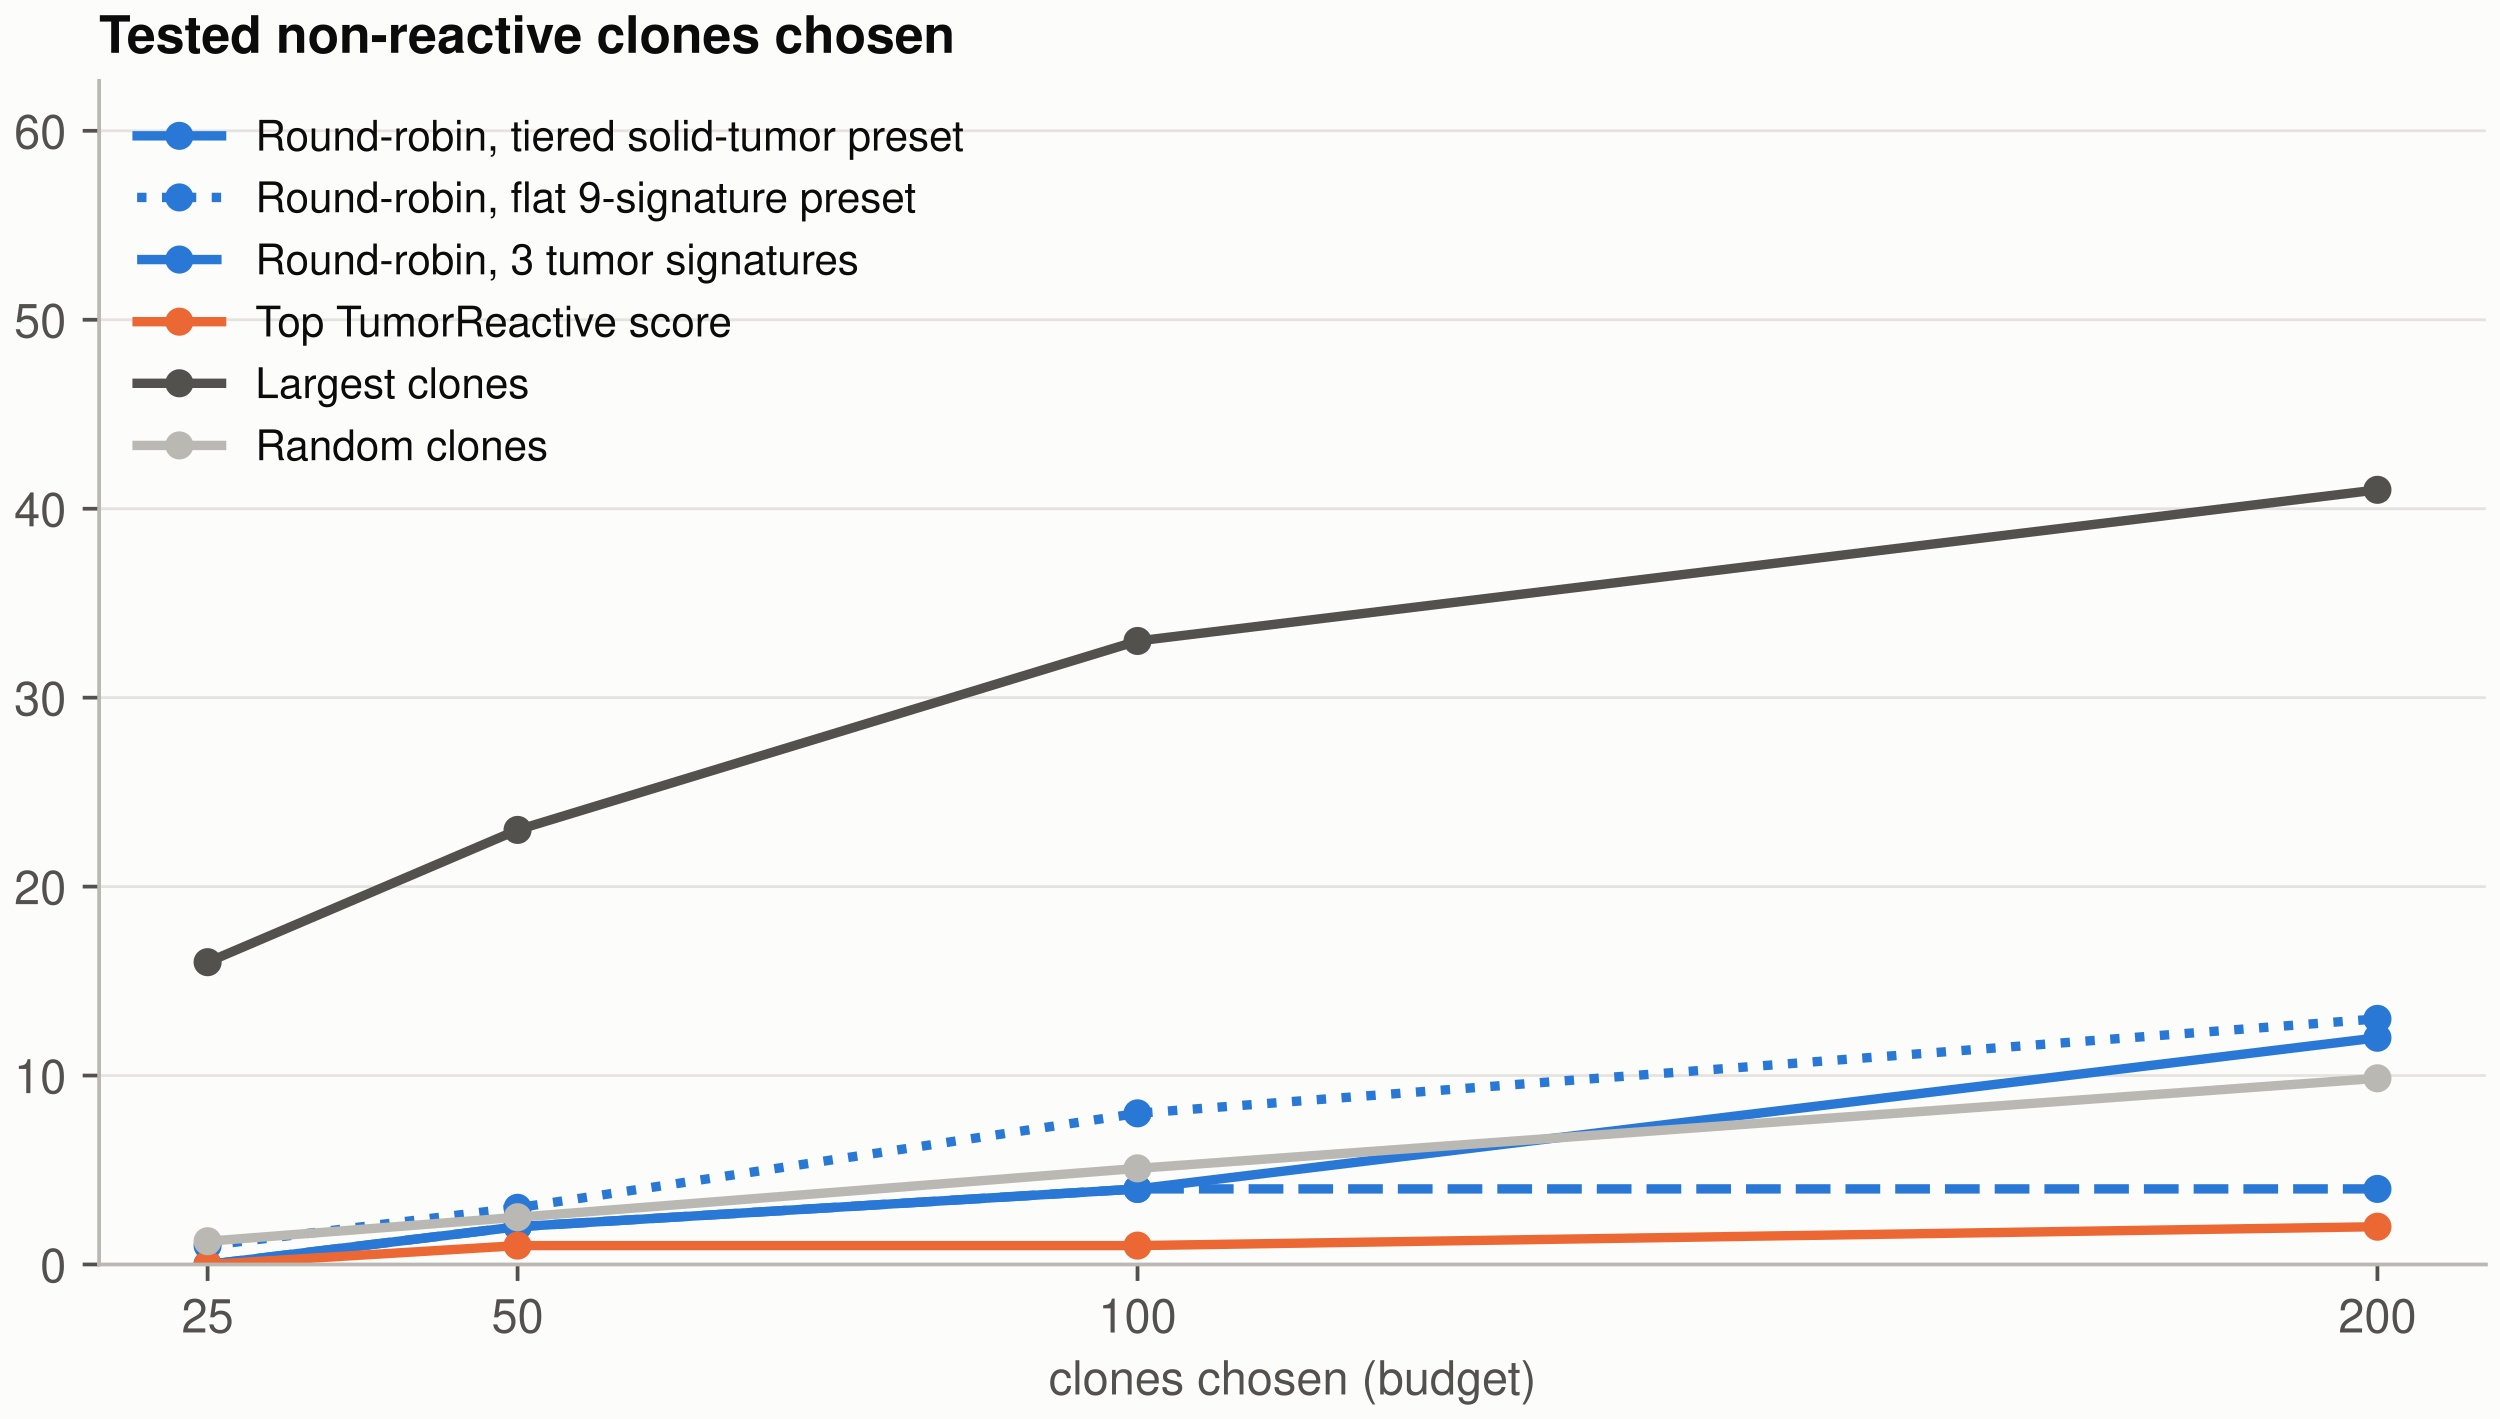
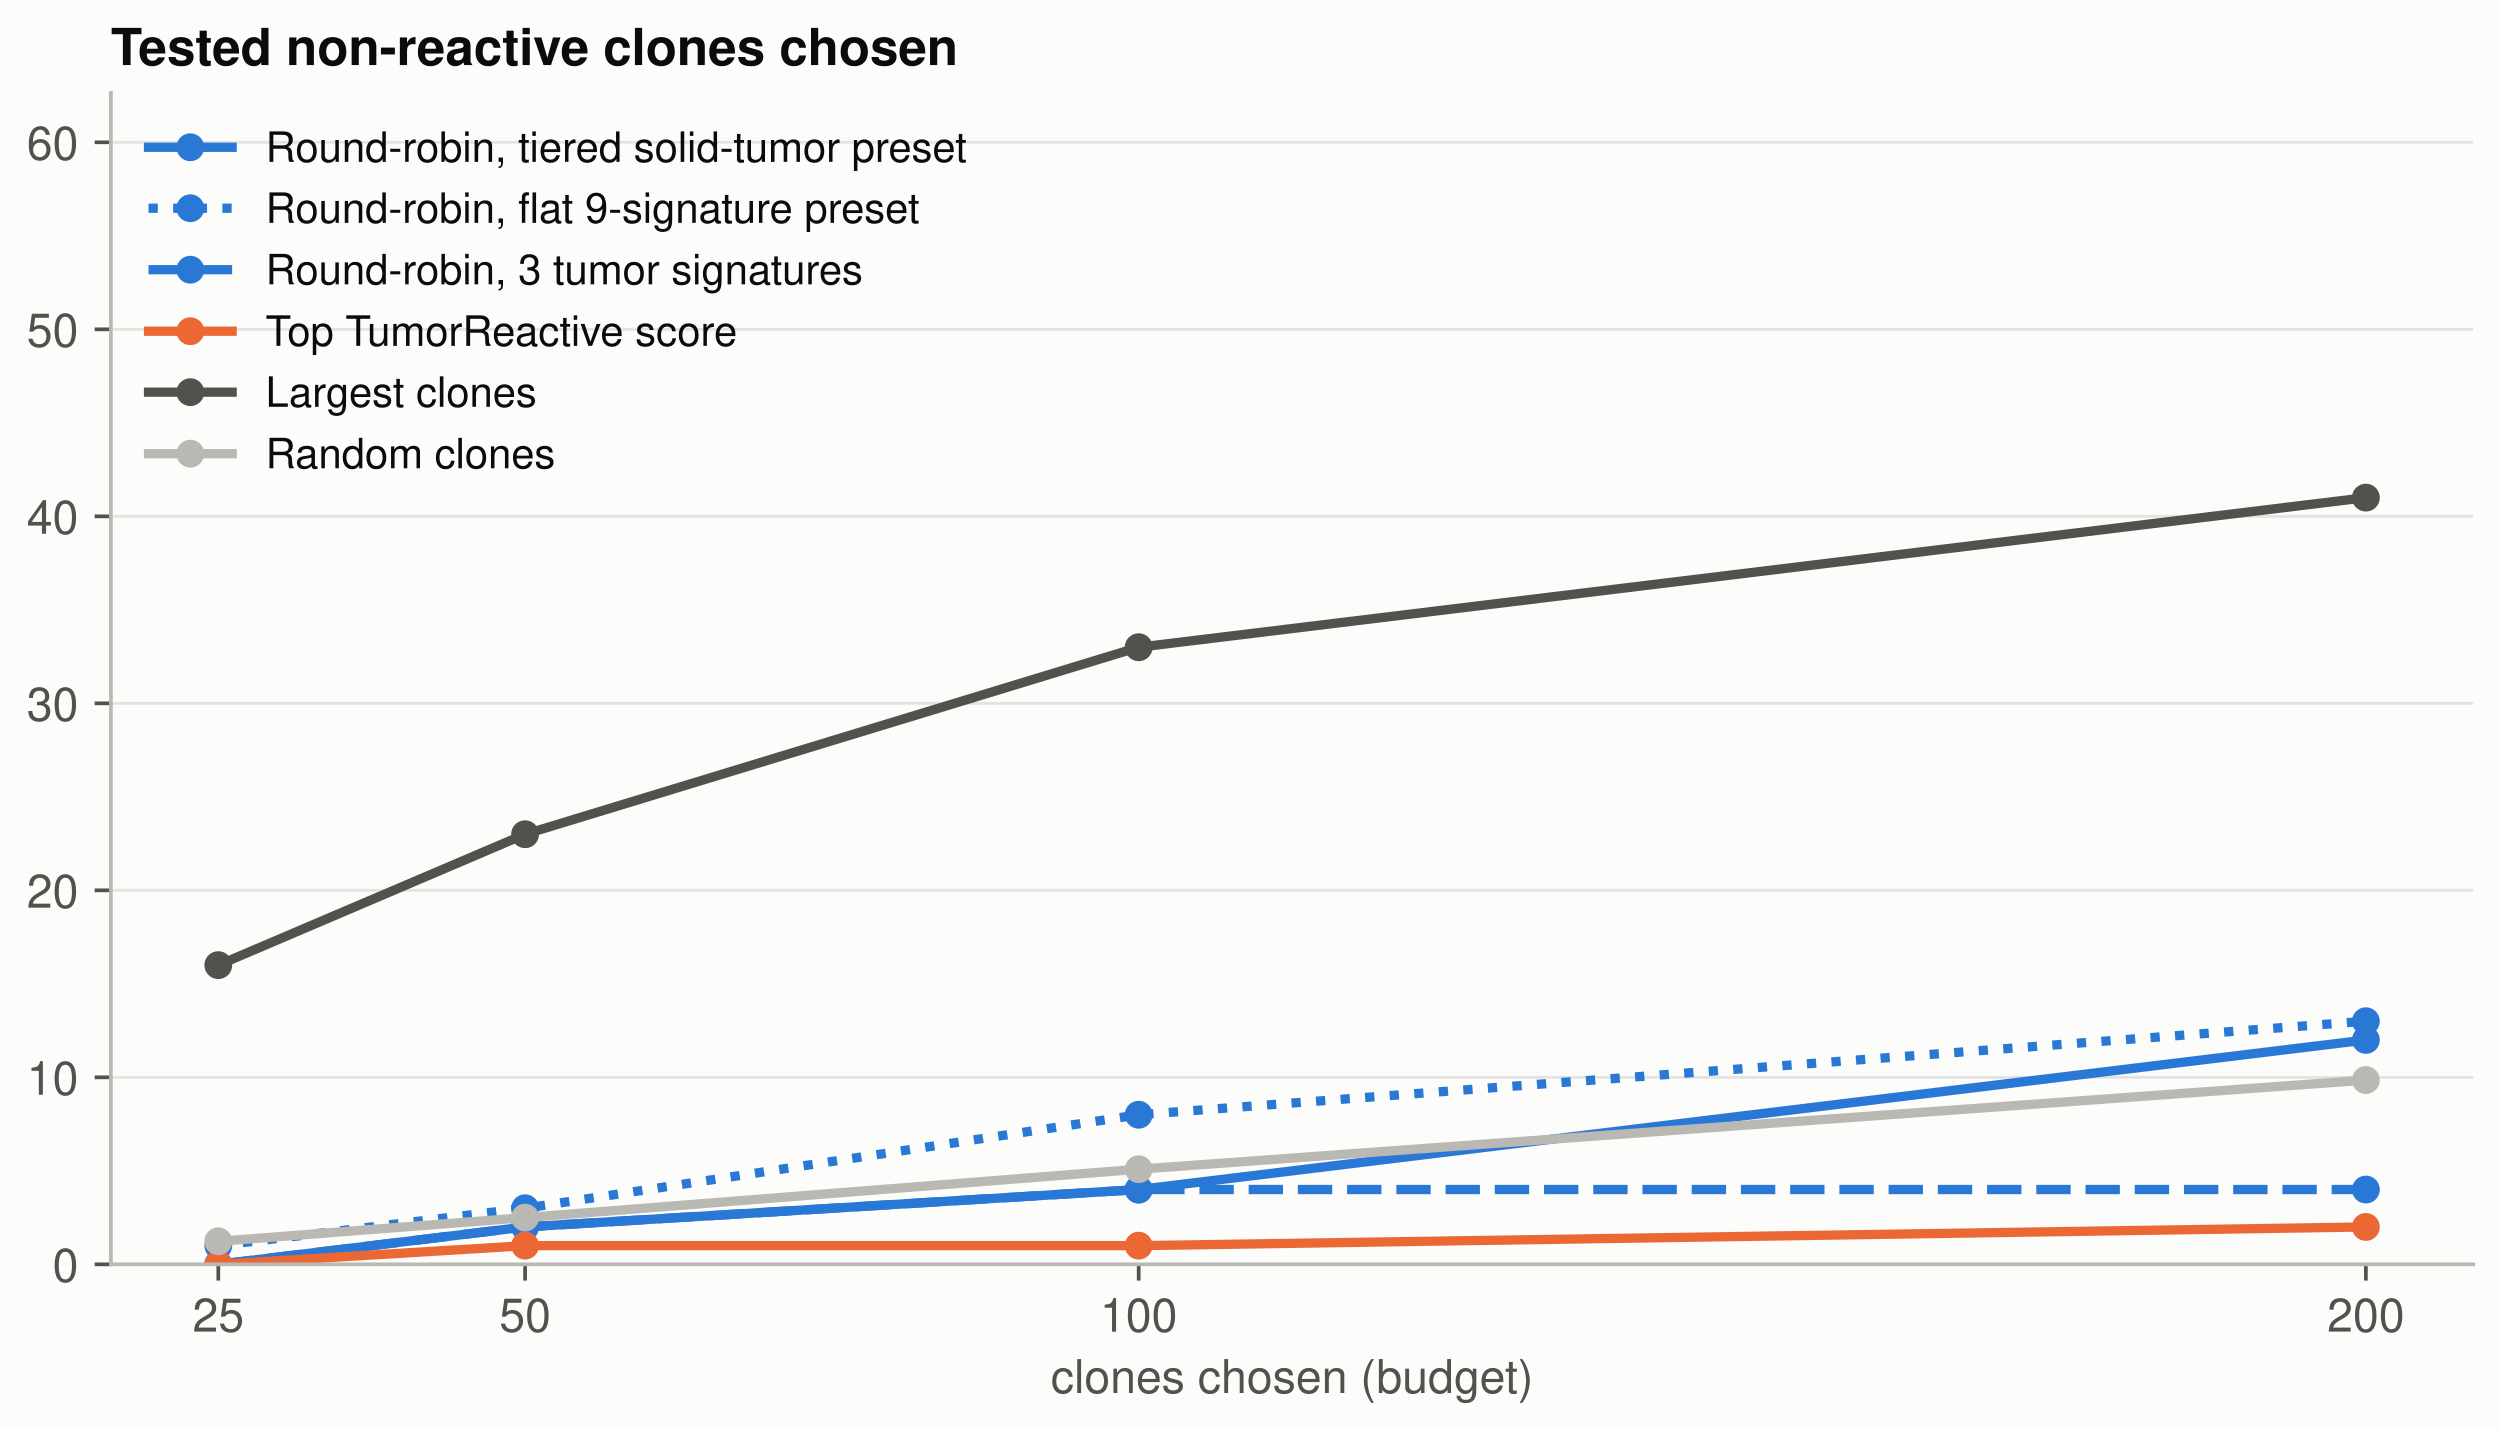
- <svg xmlns="http://www.w3.org/2000/svg" xmlns:xlink="http://www.w3.org/1999/xlink" width="532.8pt" height="302.4pt" viewBox="0 0 532.8 302.4" version="1.1">
+ <svg xmlns="http://www.w3.org/2000/svg" xmlns:xlink="http://www.w3.org/1999/xlink" width="538.32pt" height="307.92pt" viewBox="0 0 538.32 307.92" version="1.1">
  <defs>
    <style type="text/css">*{stroke-linejoin: round; stroke-linecap: butt}</style>
  </defs>
  <g id="figure_1">
    <g id="patch_1">
-       <path d="M 0 302.4  L 532.8 302.4  L 532.8 0  L 0 0  z " style="fill: #fcfcfb" />
+       <path d="M 0 307.92  L 538.32 307.92  L 538.32 0  L 0 0  z " style="fill: #fcfcfb" />
    </g>
    <g id="axes_1">
      <g id="patch_2">
-         <path d="M 21.122 269.488  L 529.8 269.488  L 529.8 17.25  L 21.122 17.25  z " style="fill: #fcfcfb" />
+         <path d="M 23.882 272.248  L 532.56 272.248  L 532.56 20.01  L 23.882 20.01  z " style="fill: #fcfcfb" />
      </g>
      <g id="matplotlib.axis_1">
        <g id="xtick_1">
          <g id="line2d_1">
            <defs>
              <path id="mc6937c2ae9" d="M 0 0  L 0 3.5  " style="stroke: #52514e; stroke-width: 0.8" />
            </defs>
            <g>
-               <use xlink:href="#mc6937c2ae9" x="44.244" y="269.488" style="fill: #52514e; stroke: #52514e; stroke-width: 0.8" />
+               <use xlink:href="#mc6937c2ae9" x="47.004" y="272.248" style="fill: #52514e; stroke: #52514e; stroke-width: 0.8" />
            </g>
          </g>
          <g id="text_1">
-             <text style="font-size: 10px; font-family: 'Helvetica', 'Arial', 'DejaVu Sans'; text-anchor: middle; fill: #52514e" x="44.244" y="283.988" transform="rotate(-0 44.24383 283.988)">25</text>
+             <text style="font-size: 10px; font-family: 'Helvetica', 'Arial', 'DejaVu Sans'; text-anchor: middle; fill: #52514e" x="47.004" y="286.748" transform="rotate(-0 47.00359 286.7478)">25</text>
          </g>
        </g>
        <g id="xtick_2">
          <g id="line2d_2">
            <g>
-               <use xlink:href="#mc6937c2ae9" x="110.306" y="269.488" style="fill: #52514e; stroke: #52514e; stroke-width: 0.8" />
+               <use xlink:href="#mc6937c2ae9" x="113.066" y="272.248" style="fill: #52514e; stroke: #52514e; stroke-width: 0.8" />
            </g>
          </g>
          <g id="text_2">
-             <text style="font-size: 10px; font-family: 'Helvetica', 'Arial', 'DejaVu Sans'; text-anchor: middle; fill: #52514e" x="110.306" y="283.988" transform="rotate(-0 110.3059 283.988)">50</text>
+             <text style="font-size: 10px; font-family: 'Helvetica', 'Arial', 'DejaVu Sans'; text-anchor: middle; fill: #52514e" x="113.066" y="286.748" transform="rotate(-0 113.0656 286.7478)">50</text>
          </g>
        </g>
        <g id="xtick_3">
          <g id="line2d_3">
            <g>
-               <use xlink:href="#mc6937c2ae9" x="242.43" y="269.488" style="fill: #52514e; stroke: #52514e; stroke-width: 0.8" />
+               <use xlink:href="#mc6937c2ae9" x="245.19" y="272.248" style="fill: #52514e; stroke: #52514e; stroke-width: 0.8" />
            </g>
          </g>
          <g id="text_3">
-             <text style="font-size: 10px; font-family: 'Helvetica', 'Arial', 'DejaVu Sans'; text-anchor: middle; fill: #52514e" x="242.43" y="283.988" transform="rotate(-0 242.4299 283.988)">100</text>
+             <text style="font-size: 10px; font-family: 'Helvetica', 'Arial', 'DejaVu Sans'; text-anchor: middle; fill: #52514e" x="245.19" y="286.748" transform="rotate(-0 245.1897 286.7478)">100</text>
          </g>
        </g>
        <g id="xtick_4">
          <g id="line2d_4">
            <g>
-               <use xlink:href="#mc6937c2ae9" x="506.678" y="269.488" style="fill: #52514e; stroke: #52514e; stroke-width: 0.8" />
+               <use xlink:href="#mc6937c2ae9" x="509.438" y="272.248" style="fill: #52514e; stroke: #52514e; stroke-width: 0.8" />
            </g>
          </g>
          <g id="text_4">
-             <text style="font-size: 10px; font-family: 'Helvetica', 'Arial', 'DejaVu Sans'; text-anchor: middle; fill: #52514e" x="506.678" y="283.988" transform="rotate(-0 506.678 283.988)">200</text>
+             <text style="font-size: 10px; font-family: 'Helvetica', 'Arial', 'DejaVu Sans'; text-anchor: middle; fill: #52514e" x="509.438" y="286.748" transform="rotate(-0 509.4378 286.7478)">200</text>
          </g>
        </g>
        <g id="text_5">
-           <text style="font-size: 10px; font-family: 'Helvetica', 'Arial', 'DejaVu Sans'; text-anchor: middle; fill: #52514e" x="275.461" y="297.187" transform="rotate(-0 275.4609 297.1873)">clones chosen (budget)</text>
+           <text style="font-size: 10px; font-family: 'Helvetica', 'Arial', 'DejaVu Sans'; text-anchor: middle; fill: #52514e" x="278.221" y="299.947" transform="rotate(-0 278.2207 299.947)">clones chosen (budget)</text>
        </g>
      </g>
      <g id="matplotlib.axis_2">
        <g id="ytick_1">
          <g id="line2d_5">
-             <path d="M 21.122 269.488  L 529.8 269.488  " clip-path="url(#pacbe27f881)" style="fill: none; stroke: #e4e3df; stroke-width: 0.6; stroke-linecap: square" />
+             <path d="M 23.882 272.248  L 532.56 272.248  " clip-path="url(#pbe827cd597)" style="fill: none; stroke: #e4e3df; stroke-width: 0.6; stroke-linecap: square" />
          </g>
          <g id="line2d_6">
            <defs>
              <path id="mceed921732" d="M 0 0  L -3.5 0  " style="stroke: #52514e; stroke-width: 0.8" />
            </defs>
            <g>
-               <use xlink:href="#mceed921732" x="21.122" y="269.488" style="fill: #52514e; stroke: #52514e; stroke-width: 0.8" />
+               <use xlink:href="#mceed921732" x="23.882" y="272.248" style="fill: #52514e; stroke: #52514e; stroke-width: 0.8" />
            </g>
          </g>
          <g id="text_6">
-             <text style="font-size: 10px; font-family: 'Helvetica', 'Arial', 'DejaVu Sans'; text-anchor: end; fill: #52514e" x="14.122" y="273.238" transform="rotate(-0 14.12212 273.238)">0</text>
+             <text style="font-size: 10px; font-family: 'Helvetica', 'Arial', 'DejaVu Sans'; text-anchor: end; fill: #52514e" x="16.882" y="275.998" transform="rotate(-0 16.88188 275.9978)">0</text>
          </g>
        </g>
        <g id="ytick_2">
          <g id="line2d_7">
-             <path d="M 21.122 229.22  L 529.8 229.22  " clip-path="url(#pacbe27f881)" style="fill: none; stroke: #e4e3df; stroke-width: 0.6; stroke-linecap: square" />
+             <path d="M 23.882 231.98  L 532.56 231.98  " clip-path="url(#pbe827cd597)" style="fill: none; stroke: #e4e3df; stroke-width: 0.6; stroke-linecap: square" />
          </g>
          <g id="line2d_8">
            <g>
-               <use xlink:href="#mceed921732" x="21.122" y="229.22" style="fill: #52514e; stroke: #52514e; stroke-width: 0.8" />
+               <use xlink:href="#mceed921732" x="23.882" y="231.98" style="fill: #52514e; stroke: #52514e; stroke-width: 0.8" />
            </g>
          </g>
          <g id="text_7">
-             <text style="font-size: 10px; font-family: 'Helvetica', 'Arial', 'DejaVu Sans'; text-anchor: end; fill: #52514e" x="14.122" y="232.97" transform="rotate(-0 14.12212 232.9702)">10</text>
+             <text style="font-size: 10px; font-family: 'Helvetica', 'Arial', 'DejaVu Sans'; text-anchor: end; fill: #52514e" x="16.882" y="235.73" transform="rotate(-0 16.88188 235.73)">10</text>
          </g>
        </g>
        <g id="ytick_3">
          <g id="line2d_9">
-             <path d="M 21.122 188.952  L 529.8 188.952  " clip-path="url(#pacbe27f881)" style="fill: none; stroke: #e4e3df; stroke-width: 0.6; stroke-linecap: square" />
+             <path d="M 23.882 191.712  L 532.56 191.712  " clip-path="url(#pbe827cd597)" style="fill: none; stroke: #e4e3df; stroke-width: 0.6; stroke-linecap: square" />
          </g>
          <g id="line2d_10">
            <g>
-               <use xlink:href="#mceed921732" x="21.122" y="188.952" style="fill: #52514e; stroke: #52514e; stroke-width: 0.8" />
+               <use xlink:href="#mceed921732" x="23.882" y="191.712" style="fill: #52514e; stroke: #52514e; stroke-width: 0.8" />
            </g>
          </g>
          <g id="text_8">
-             <text style="font-size: 10px; font-family: 'Helvetica', 'Arial', 'DejaVu Sans'; text-anchor: end; fill: #52514e" x="14.122" y="192.702" transform="rotate(-0 14.12212 192.7023)">20</text>
+             <text style="font-size: 10px; font-family: 'Helvetica', 'Arial', 'DejaVu Sans'; text-anchor: end; fill: #52514e" x="16.882" y="195.462" transform="rotate(-0 16.88188 195.4621)">20</text>
          </g>
        </g>
        <g id="ytick_4">
          <g id="line2d_11">
-             <path d="M 21.122 148.684  L 529.8 148.684  " clip-path="url(#pacbe27f881)" style="fill: none; stroke: #e4e3df; stroke-width: 0.6; stroke-linecap: square" />
+             <path d="M 23.882 151.444  L 532.56 151.444  " clip-path="url(#pbe827cd597)" style="fill: none; stroke: #e4e3df; stroke-width: 0.6; stroke-linecap: square" />
          </g>
          <g id="line2d_12">
            <g>
-               <use xlink:href="#mceed921732" x="21.122" y="148.684" style="fill: #52514e; stroke: #52514e; stroke-width: 0.8" />
+               <use xlink:href="#mceed921732" x="23.882" y="151.444" style="fill: #52514e; stroke: #52514e; stroke-width: 0.8" />
            </g>
          </g>
          <g id="text_9">
-             <text style="font-size: 10px; font-family: 'Helvetica', 'Arial', 'DejaVu Sans'; text-anchor: end; fill: #52514e" x="14.122" y="152.434" transform="rotate(-0 14.12212 152.4345)">30</text>
+             <text style="font-size: 10px; font-family: 'Helvetica', 'Arial', 'DejaVu Sans'; text-anchor: end; fill: #52514e" x="16.882" y="155.194" transform="rotate(-0 16.88188 155.1943)">30</text>
          </g>
        </g>
        <g id="ytick_5">
          <g id="line2d_13">
-             <path d="M 21.122 108.417  L 529.8 108.417  " clip-path="url(#pacbe27f881)" style="fill: none; stroke: #e4e3df; stroke-width: 0.6; stroke-linecap: square" />
+             <path d="M 23.882 111.176  L 532.56 111.176  " clip-path="url(#pbe827cd597)" style="fill: none; stroke: #e4e3df; stroke-width: 0.6; stroke-linecap: square" />
          </g>
          <g id="line2d_14">
            <g>
-               <use xlink:href="#mceed921732" x="21.122" y="108.417" style="fill: #52514e; stroke: #52514e; stroke-width: 0.8" />
+               <use xlink:href="#mceed921732" x="23.882" y="111.176" style="fill: #52514e; stroke: #52514e; stroke-width: 0.8" />
            </g>
          </g>
          <g id="text_10">
-             <text style="font-size: 10px; font-family: 'Helvetica', 'Arial', 'DejaVu Sans'; text-anchor: end; fill: #52514e" x="14.122" y="112.167" transform="rotate(-0 14.12212 112.1666)">40</text>
+             <text style="font-size: 10px; font-family: 'Helvetica', 'Arial', 'DejaVu Sans'; text-anchor: end; fill: #52514e" x="16.882" y="114.926" transform="rotate(-0 16.88188 114.9264)">40</text>
          </g>
        </g>
        <g id="ytick_6">
          <g id="line2d_15">
-             <path d="M 21.122 68.149  L 529.8 68.149  " clip-path="url(#pacbe27f881)" style="fill: none; stroke: #e4e3df; stroke-width: 0.6; stroke-linecap: square" />
+             <path d="M 23.882 70.909  L 532.56 70.909  " clip-path="url(#pbe827cd597)" style="fill: none; stroke: #e4e3df; stroke-width: 0.6; stroke-linecap: square" />
          </g>
          <g id="line2d_16">
            <g>
-               <use xlink:href="#mceed921732" x="21.122" y="68.149" style="fill: #52514e; stroke: #52514e; stroke-width: 0.8" />
+               <use xlink:href="#mceed921732" x="23.882" y="70.909" style="fill: #52514e; stroke: #52514e; stroke-width: 0.8" />
            </g>
          </g>
          <g id="text_11">
-             <text style="font-size: 10px; font-family: 'Helvetica', 'Arial', 'DejaVu Sans'; text-anchor: end; fill: #52514e" x="14.122" y="71.899" transform="rotate(-0 14.12212 71.8988)">50</text>
+             <text style="font-size: 10px; font-family: 'Helvetica', 'Arial', 'DejaVu Sans'; text-anchor: end; fill: #52514e" x="16.882" y="74.659" transform="rotate(-0 16.88188 74.65856)">50</text>
          </g>
        </g>
        <g id="ytick_7">
          <g id="line2d_17">
-             <path d="M 21.122 27.881  L 529.8 27.881  " clip-path="url(#pacbe27f881)" style="fill: none; stroke: #e4e3df; stroke-width: 0.6; stroke-linecap: square" />
+             <path d="M 23.882 30.641  L 532.56 30.641  " clip-path="url(#pbe827cd597)" style="fill: none; stroke: #e4e3df; stroke-width: 0.6; stroke-linecap: square" />
          </g>
          <g id="line2d_18">
            <g>
-               <use xlink:href="#mceed921732" x="21.122" y="27.881" style="fill: #52514e; stroke: #52514e; stroke-width: 0.8" />
+               <use xlink:href="#mceed921732" x="23.882" y="30.641" style="fill: #52514e; stroke: #52514e; stroke-width: 0.8" />
            </g>
          </g>
          <g id="text_12">
-             <text style="font-size: 10px; font-family: 'Helvetica', 'Arial', 'DejaVu Sans'; text-anchor: end; fill: #52514e" x="14.122" y="31.631" transform="rotate(-0 14.12212 31.63095)">60</text>
+             <text style="font-size: 10px; font-family: 'Helvetica', 'Arial', 'DejaVu Sans'; text-anchor: end; fill: #52514e" x="16.882" y="34.391" transform="rotate(-0 16.88188 34.39071)">60</text>
          </g>
        </g>
      </g>
      <g id="line2d_19">
-         <path d="M 44.244 269.488  L 110.306 261.434  L 242.43 253.381  L 506.678 221.167  " clip-path="url(#pacbe27f881)" style="fill: none; stroke: #2a78d6; stroke-width: 2; stroke-linecap: square" />
+         <path d="M 47.004 272.248  L 113.066 264.194  L 245.19 256.141  L 509.438 223.926  " clip-path="url(#pbe827cd597)" style="fill: none; stroke: #2a78d6; stroke-width: 2; stroke-linecap: square" />
        <defs>
          <path id="me64a40cbbe" d="M 0 2.5  C 0.663 2.5 1.299 2.237 1.768 1.768  C 2.237 1.299 2.5 0.663 2.5 0  C 2.5 -0.663 2.237 -1.299 1.768 -1.768  C 1.299 -2.237 0.663 -2.5 0 -2.5  C -0.663 -2.5 -1.299 -2.237 -1.768 -1.768  C -2.237 -1.299 -2.5 -0.663 -2.5 0  C -2.5 0.663 -2.237 1.299 -1.768 1.768  C -1.299 2.237 -0.663 2.5 0 2.5  z " style="stroke: #2a78d6" />
        </defs>
-         <g clip-path="url(#pacbe27f881)">
-           <use xlink:href="#me64a40cbbe" x="44.244" y="269.488" style="fill: #2a78d6; stroke: #2a78d6" />
-           <use xlink:href="#me64a40cbbe" x="110.306" y="261.434" style="fill: #2a78d6; stroke: #2a78d6" />
-           <use xlink:href="#me64a40cbbe" x="242.43" y="253.381" style="fill: #2a78d6; stroke: #2a78d6" />
-           <use xlink:href="#me64a40cbbe" x="506.678" y="221.167" style="fill: #2a78d6; stroke: #2a78d6" />
+         <g clip-path="url(#pbe827cd597)">
+           <use xlink:href="#me64a40cbbe" x="47.004" y="272.248" style="fill: #2a78d6; stroke: #2a78d6" />
+           <use xlink:href="#me64a40cbbe" x="113.066" y="264.194" style="fill: #2a78d6; stroke: #2a78d6" />
+           <use xlink:href="#me64a40cbbe" x="245.19" y="256.141" style="fill: #2a78d6; stroke: #2a78d6" />
+           <use xlink:href="#me64a40cbbe" x="509.438" y="223.926" style="fill: #2a78d6; stroke: #2a78d6" />
        </g>
      </g>
      <g id="line2d_20">
-         <path d="M 44.244 265.461  L 110.306 257.408  L 242.43 237.274  L 506.678 217.14  " clip-path="url(#pacbe27f881)" style="fill: none; stroke-dasharray: 2,3.3; stroke-dashoffset: 0; stroke: #2a78d6; stroke-width: 2" />
-         <g clip-path="url(#pacbe27f881)">
-           <use xlink:href="#me64a40cbbe" x="44.244" y="265.461" style="fill: #2a78d6; stroke: #2a78d6" />
-           <use xlink:href="#me64a40cbbe" x="110.306" y="257.408" style="fill: #2a78d6; stroke: #2a78d6" />
-           <use xlink:href="#me64a40cbbe" x="242.43" y="237.274" style="fill: #2a78d6; stroke: #2a78d6" />
-           <use xlink:href="#me64a40cbbe" x="506.678" y="217.14" style="fill: #2a78d6; stroke: #2a78d6" />
+         <path d="M 47.004 268.221  L 113.066 260.167  L 245.19 240.034  L 509.438 219.9  " clip-path="url(#pbe827cd597)" style="fill: none; stroke-dasharray: 2,3.3; stroke-dashoffset: 0; stroke: #2a78d6; stroke-width: 2" />
+         <g clip-path="url(#pbe827cd597)">
+           <use xlink:href="#me64a40cbbe" x="47.004" y="268.221" style="fill: #2a78d6; stroke: #2a78d6" />
+           <use xlink:href="#me64a40cbbe" x="113.066" y="260.167" style="fill: #2a78d6; stroke: #2a78d6" />
+           <use xlink:href="#me64a40cbbe" x="245.19" y="240.034" style="fill: #2a78d6; stroke: #2a78d6" />
+           <use xlink:href="#me64a40cbbe" x="509.438" y="219.9" style="fill: #2a78d6; stroke: #2a78d6" />
        </g>
      </g>
      <g id="line2d_21">
-         <path d="M 44.244 269.488  L 110.306 261.434  L 242.43 253.381  L 506.678 253.381  " clip-path="url(#pacbe27f881)" style="fill: none; stroke-dasharray: 7.4,3.2; stroke-dashoffset: 0; stroke: #2a78d6; stroke-width: 2" />
-         <g clip-path="url(#pacbe27f881)">
-           <use xlink:href="#me64a40cbbe" x="44.244" y="269.488" style="fill: #2a78d6; stroke: #2a78d6" />
-           <use xlink:href="#me64a40cbbe" x="110.306" y="261.434" style="fill: #2a78d6; stroke: #2a78d6" />
-           <use xlink:href="#me64a40cbbe" x="242.43" y="253.381" style="fill: #2a78d6; stroke: #2a78d6" />
-           <use xlink:href="#me64a40cbbe" x="506.678" y="253.381" style="fill: #2a78d6; stroke: #2a78d6" />
+         <path d="M 47.004 272.248  L 113.066 264.194  L 245.19 256.141  L 509.438 256.141  " clip-path="url(#pbe827cd597)" style="fill: none; stroke-dasharray: 7.4,3.2; stroke-dashoffset: 0; stroke: #2a78d6; stroke-width: 2" />
+         <g clip-path="url(#pbe827cd597)">
+           <use xlink:href="#me64a40cbbe" x="47.004" y="272.248" style="fill: #2a78d6; stroke: #2a78d6" />
+           <use xlink:href="#me64a40cbbe" x="113.066" y="264.194" style="fill: #2a78d6; stroke: #2a78d6" />
+           <use xlink:href="#me64a40cbbe" x="245.19" y="256.141" style="fill: #2a78d6; stroke: #2a78d6" />
+           <use xlink:href="#me64a40cbbe" x="509.438" y="256.141" style="fill: #2a78d6; stroke: #2a78d6" />
        </g>
      </g>
      <g id="line2d_22">
-         <path d="M 44.244 269.488  L 110.306 265.461  L 242.43 265.461  L 506.678 261.434  " clip-path="url(#pacbe27f881)" style="fill: none; stroke: #eb6834; stroke-width: 2; stroke-linecap: square" />
+         <path d="M 47.004 272.248  L 113.066 268.221  L 245.19 268.221  L 509.438 264.194  " clip-path="url(#pbe827cd597)" style="fill: none; stroke: #eb6834; stroke-width: 2; stroke-linecap: square" />
        <defs>
          <path id="mb28232d5b6" d="M 0 2.5  C 0.663 2.5 1.299 2.237 1.768 1.768  C 2.237 1.299 2.5 0.663 2.5 0  C 2.5 -0.663 2.237 -1.299 1.768 -1.768  C 1.299 -2.237 0.663 -2.5 0 -2.5  C -0.663 -2.5 -1.299 -2.237 -1.768 -1.768  C -2.237 -1.299 -2.5 -0.663 -2.5 0  C -2.5 0.663 -2.237 1.299 -1.768 1.768  C -1.299 2.237 -0.663 2.5 0 2.5  z " style="stroke: #eb6834" />
        </defs>
-         <g clip-path="url(#pacbe27f881)">
-           <use xlink:href="#mb28232d5b6" x="44.244" y="269.488" style="fill: #eb6834; stroke: #eb6834" />
-           <use xlink:href="#mb28232d5b6" x="110.306" y="265.461" style="fill: #eb6834; stroke: #eb6834" />
-           <use xlink:href="#mb28232d5b6" x="242.43" y="265.461" style="fill: #eb6834; stroke: #eb6834" />
-           <use xlink:href="#mb28232d5b6" x="506.678" y="261.434" style="fill: #eb6834; stroke: #eb6834" />
+         <g clip-path="url(#pbe827cd597)">
+           <use xlink:href="#mb28232d5b6" x="47.004" y="272.248" style="fill: #eb6834; stroke: #eb6834" />
+           <use xlink:href="#mb28232d5b6" x="113.066" y="268.221" style="fill: #eb6834; stroke: #eb6834" />
+           <use xlink:href="#mb28232d5b6" x="245.19" y="268.221" style="fill: #eb6834; stroke: #eb6834" />
+           <use xlink:href="#mb28232d5b6" x="509.438" y="264.194" style="fill: #eb6834; stroke: #eb6834" />
        </g>
      </g>
      <g id="line2d_23">
-         <path d="M 44.244 205.059  L 110.306 176.872  L 242.43 136.604  L 506.678 104.39  " clip-path="url(#pacbe27f881)" style="fill: none; stroke: #52514e; stroke-width: 2; stroke-linecap: square" />
+         <path d="M 47.004 207.819  L 113.066 179.632  L 245.19 139.364  L 509.438 107.15  " clip-path="url(#pbe827cd597)" style="fill: none; stroke: #52514e; stroke-width: 2; stroke-linecap: square" />
        <defs>
          <path id="mbde85d0c40" d="M 0 2.5  C 0.663 2.5 1.299 2.237 1.768 1.768  C 2.237 1.299 2.5 0.663 2.5 0  C 2.5 -0.663 2.237 -1.299 1.768 -1.768  C 1.299 -2.237 0.663 -2.5 0 -2.5  C -0.663 -2.5 -1.299 -2.237 -1.768 -1.768  C -2.237 -1.299 -2.5 -0.663 -2.5 0  C -2.5 0.663 -2.237 1.299 -1.768 1.768  C -1.299 2.237 -0.663 2.5 0 2.5  z " style="stroke: #52514e" />
        </defs>
-         <g clip-path="url(#pacbe27f881)">
-           <use xlink:href="#mbde85d0c40" x="44.244" y="205.059" style="fill: #52514e; stroke: #52514e" />
-           <use xlink:href="#mbde85d0c40" x="110.306" y="176.872" style="fill: #52514e; stroke: #52514e" />
-           <use xlink:href="#mbde85d0c40" x="242.43" y="136.604" style="fill: #52514e; stroke: #52514e" />
-           <use xlink:href="#mbde85d0c40" x="506.678" y="104.39" style="fill: #52514e; stroke: #52514e" />
+         <g clip-path="url(#pbe827cd597)">
+           <use xlink:href="#mbde85d0c40" x="47.004" y="207.819" style="fill: #52514e; stroke: #52514e" />
+           <use xlink:href="#mbde85d0c40" x="113.066" y="179.632" style="fill: #52514e; stroke: #52514e" />
+           <use xlink:href="#mbde85d0c40" x="245.19" y="139.364" style="fill: #52514e; stroke: #52514e" />
+           <use xlink:href="#mbde85d0c40" x="509.438" y="107.15" style="fill: #52514e; stroke: #52514e" />
        </g>
      </g>
      <g id="line2d_24">
-         <path d="M 44.244 264.527  L 110.306 259.421  L 242.43 249  L 506.678 229.808  " clip-path="url(#pacbe27f881)" style="fill: none; stroke: #b9b8b2; stroke-width: 2; stroke-linecap: square" />
+         <path d="M 47.004 267.287  L 113.066 262.181  L 245.19 251.76  L 509.438 232.568  " clip-path="url(#pbe827cd597)" style="fill: none; stroke: #b9b8b2; stroke-width: 2; stroke-linecap: square" />
        <defs>
          <path id="m17cdb1f855" d="M 0 2.5  C 0.663 2.5 1.299 2.237 1.768 1.768  C 2.237 1.299 2.5 0.663 2.5 0  C 2.5 -0.663 2.237 -1.299 1.768 -1.768  C 1.299 -2.237 0.663 -2.5 0 -2.5  C -0.663 -2.5 -1.299 -2.237 -1.768 -1.768  C -2.237 -1.299 -2.5 -0.663 -2.5 0  C -2.5 0.663 -2.237 1.299 -1.768 1.768  C -1.299 2.237 -0.663 2.5 0 2.5  z " style="stroke: #b9b8b2" />
        </defs>
-         <g clip-path="url(#pacbe27f881)">
-           <use xlink:href="#m17cdb1f855" x="44.244" y="264.527" style="fill: #b9b8b2; stroke: #b9b8b2" />
-           <use xlink:href="#m17cdb1f855" x="110.306" y="259.421" style="fill: #b9b8b2; stroke: #b9b8b2" />
-           <use xlink:href="#m17cdb1f855" x="242.43" y="249" style="fill: #b9b8b2; stroke: #b9b8b2" />
-           <use xlink:href="#m17cdb1f855" x="506.678" y="229.808" style="fill: #b9b8b2; stroke: #b9b8b2" />
+         <g clip-path="url(#pbe827cd597)">
+           <use xlink:href="#m17cdb1f855" x="47.004" y="267.287" style="fill: #b9b8b2; stroke: #b9b8b2" />
+           <use xlink:href="#m17cdb1f855" x="113.066" y="262.181" style="fill: #b9b8b2; stroke: #b9b8b2" />
+           <use xlink:href="#m17cdb1f855" x="245.19" y="251.76" style="fill: #b9b8b2; stroke: #b9b8b2" />
+           <use xlink:href="#m17cdb1f855" x="509.438" y="232.568" style="fill: #b9b8b2; stroke: #b9b8b2" />
        </g>
      </g>
      <g id="patch_3">
-         <path d="M 21.122 269.488  L 21.122 17.25  " style="fill: none; stroke: #b9b8b2; stroke-width: 0.8; stroke-linejoin: miter; stroke-linecap: square" />
+         <path d="M 23.882 272.248  L 23.882 20.01  " style="fill: none; stroke: #b9b8b2; stroke-width: 0.8; stroke-linejoin: miter; stroke-linecap: square" />
      </g>
      <g id="patch_4">
-         <path d="M 21.122 269.488  L 529.8 269.488  " style="fill: none; stroke: #b9b8b2; stroke-width: 0.8; stroke-linejoin: miter; stroke-linecap: square" />
+         <path d="M 23.882 272.248  L 532.56 272.248  " style="fill: none; stroke: #b9b8b2; stroke-width: 0.8; stroke-linejoin: miter; stroke-linecap: square" />
      </g>
      <g id="text_13">
-         <text style="font-weight: 700; font-size: 11px; font-family: 'Helvetica', 'Arial', 'DejaVu Sans'; text-anchor: start; fill: #0b0b0b" x="21.122" y="11.25" transform="rotate(-0 21.12212 11.25024)">Tested non-reactive clones chosen</text>
+         <text style="font-weight: 700; font-size: 11px; font-family: 'Helvetica', 'Arial', 'DejaVu Sans'; text-anchor: start; fill: #0b0b0b" x="23.882" y="14.01" transform="rotate(-0 23.88188 14.01)">Tested non-reactive clones chosen</text>
      </g>
      <g id="legend_1">
        <g id="line2d_25">
-           <path d="M 29.222 28.95  L 38.222 28.95  L 47.222 28.95  " style="fill: none; stroke: #2a78d6; stroke-width: 2; stroke-linecap: square" />
-           <g>
-             <use xlink:href="#me64a40cbbe" x="38.222" y="28.95" style="fill: #2a78d6; stroke: #2a78d6" />
+           <path d="M 31.982 31.71  L 40.982 31.71  L 49.982 31.71  " style="fill: none; stroke: #2a78d6; stroke-width: 2; stroke-linecap: square" />
+           <g>
+             <use xlink:href="#me64a40cbbe" x="40.982" y="31.71" style="fill: #2a78d6; stroke: #2a78d6" />
          </g>
        </g>
        <g id="text_14">
-           <text style="font-size: 9px; font-family: 'Helvetica', 'Arial', 'DejaVu Sans'; text-anchor: start; fill: #0b0b0b" x="54.422" y="32.1" transform="rotate(-0 54.42211 32.10024)">Round-robin, tiered solid-tumor preset</text>
+           <text style="font-size: 9px; font-family: 'Helvetica', 'Arial', 'DejaVu Sans'; text-anchor: start; fill: #0b0b0b" x="57.182" y="34.86" transform="rotate(-0 57.18187 34.86)">Round-robin, tiered solid-tumor preset</text>
        </g>
        <g id="line2d_26">
-           <path d="M 29.222 42.076  L 38.222 42.076  L 47.222 42.076  " style="fill: none; stroke-dasharray: 2,3.3; stroke-dashoffset: 0; stroke: #2a78d6; stroke-width: 2" />
-           <g>
-             <use xlink:href="#me64a40cbbe" x="38.222" y="42.076" style="fill: #2a78d6; stroke: #2a78d6" />
+           <path d="M 31.982 44.836  L 40.982 44.836  L 49.982 44.836  " style="fill: none; stroke-dasharray: 2,3.3; stroke-dashoffset: 0; stroke: #2a78d6; stroke-width: 2" />
+           <g>
+             <use xlink:href="#me64a40cbbe" x="40.982" y="44.836" style="fill: #2a78d6; stroke: #2a78d6" />
          </g>
        </g>
        <g id="text_15">
-           <text style="font-size: 9px; font-family: 'Helvetica', 'Arial', 'DejaVu Sans'; text-anchor: start; fill: #0b0b0b" x="54.422" y="45.226" transform="rotate(-0 54.42211 45.22618)">Round-robin, flat 9-signature preset</text>
+           <text style="font-size: 9px; font-family: 'Helvetica', 'Arial', 'DejaVu Sans'; text-anchor: start; fill: #0b0b0b" x="57.182" y="47.986" transform="rotate(-0 57.18187 47.98594)">Round-robin, flat 9-signature preset</text>
        </g>
        <g id="line2d_27">
-           <path d="M 29.222 55.317  L 38.222 55.317  L 47.222 55.317  " style="fill: none; stroke-dasharray: 7.4,3.2; stroke-dashoffset: 0; stroke: #2a78d6; stroke-width: 2" />
-           <g>
-             <use xlink:href="#me64a40cbbe" x="38.222" y="55.317" style="fill: #2a78d6; stroke: #2a78d6" />
+           <path d="M 31.982 58.077  L 40.982 58.077  L 49.982 58.077  " style="fill: none; stroke-dasharray: 7.4,3.2; stroke-dashoffset: 0; stroke: #2a78d6; stroke-width: 2" />
+           <g>
+             <use xlink:href="#me64a40cbbe" x="40.982" y="58.077" style="fill: #2a78d6; stroke: #2a78d6" />
          </g>
        </g>
        <g id="text_16">
-           <text style="font-size: 9px; font-family: 'Helvetica', 'Arial', 'DejaVu Sans'; text-anchor: start; fill: #0b0b0b" x="54.422" y="58.467" transform="rotate(-0 54.42211 58.46743)">Round-robin, 3 tumor signatures</text>
+           <text style="font-size: 9px; font-family: 'Helvetica', 'Arial', 'DejaVu Sans'; text-anchor: start; fill: #0b0b0b" x="57.182" y="61.227" transform="rotate(-0 57.18187 61.22719)">Round-robin, 3 tumor signatures</text>
        </g>
        <g id="line2d_28">
-           <path d="M 29.222 68.559  L 38.222 68.559  L 47.222 68.559  " style="fill: none; stroke: #eb6834; stroke-width: 2; stroke-linecap: square" />
-           <g>
-             <use xlink:href="#mb28232d5b6" x="38.222" y="68.559" style="fill: #eb6834; stroke: #eb6834" />
+           <path d="M 31.982 71.318  L 40.982 71.318  L 49.982 71.318  " style="fill: none; stroke: #eb6834; stroke-width: 2; stroke-linecap: square" />
+           <g>
+             <use xlink:href="#mb28232d5b6" x="40.982" y="71.318" style="fill: #eb6834; stroke: #eb6834" />
          </g>
        </g>
        <g id="text_17">
-           <text style="font-size: 9px; font-family: 'Helvetica', 'Arial', 'DejaVu Sans'; text-anchor: start; fill: #0b0b0b" x="54.422" y="71.709" transform="rotate(-0 54.42211 71.70868)">Top TumorReactive score</text>
+           <text style="font-size: 9px; font-family: 'Helvetica', 'Arial', 'DejaVu Sans'; text-anchor: start; fill: #0b0b0b" x="57.182" y="74.468" transform="rotate(-0 57.18187 74.46844)">Top TumorReactive score</text>
        </g>
        <g id="line2d_29">
-           <path d="M 29.222 81.685  L 38.222 81.685  L 47.222 81.685  " style="fill: none; stroke: #52514e; stroke-width: 2; stroke-linecap: square" />
-           <g>
-             <use xlink:href="#mbde85d0c40" x="38.222" y="81.685" style="fill: #52514e; stroke: #52514e" />
+           <path d="M 31.982 84.444  L 40.982 84.444  L 49.982 84.444  " style="fill: none; stroke: #52514e; stroke-width: 2; stroke-linecap: square" />
+           <g>
+             <use xlink:href="#mbde85d0c40" x="40.982" y="84.444" style="fill: #52514e; stroke: #52514e" />
          </g>
        </g>
        <g id="text_18">
-           <text style="font-size: 9px; font-family: 'Helvetica', 'Arial', 'DejaVu Sans'; text-anchor: start; fill: #0b0b0b" x="54.422" y="84.835" transform="rotate(-0 54.42211 84.83461)">Largest clones</text>
+           <text style="font-size: 9px; font-family: 'Helvetica', 'Arial', 'DejaVu Sans'; text-anchor: start; fill: #0b0b0b" x="57.182" y="87.594" transform="rotate(-0 57.18187 87.59437)">Largest clones</text>
        </g>
        <g id="line2d_30">
-           <path d="M 29.222 94.926  L 38.222 94.926  L 47.222 94.926  " style="fill: none; stroke: #b9b8b2; stroke-width: 2; stroke-linecap: square" />
-           <g>
-             <use xlink:href="#m17cdb1f855" x="38.222" y="94.926" style="fill: #b9b8b2; stroke: #b9b8b2" />
+           <path d="M 31.982 97.686  L 40.982 97.686  L 49.982 97.686  " style="fill: none; stroke: #b9b8b2; stroke-width: 2; stroke-linecap: square" />
+           <g>
+             <use xlink:href="#m17cdb1f855" x="40.982" y="97.686" style="fill: #b9b8b2; stroke: #b9b8b2" />
          </g>
        </g>
        <g id="text_19">
-           <text style="font-size: 9px; font-family: 'Helvetica', 'Arial', 'DejaVu Sans'; text-anchor: start; fill: #0b0b0b" x="54.422" y="98.076" transform="rotate(-0 54.42211 98.07586)">Random clones</text>
+           <text style="font-size: 9px; font-family: 'Helvetica', 'Arial', 'DejaVu Sans'; text-anchor: start; fill: #0b0b0b" x="57.182" y="100.836" transform="rotate(-0 57.18187 100.8356)">Random clones</text>
        </g>
      </g>
    </g>
  </g>
  <defs>
-     <clipPath id="pacbe27f881">
-       <rect x="21.122" y="17.25" width="508.678" height="252.238" />
+     <clipPath id="pbe827cd597">
+       <rect x="23.882" y="20.01" width="508.678" height="252.238" />
    </clipPath>
  </defs>
</svg>
